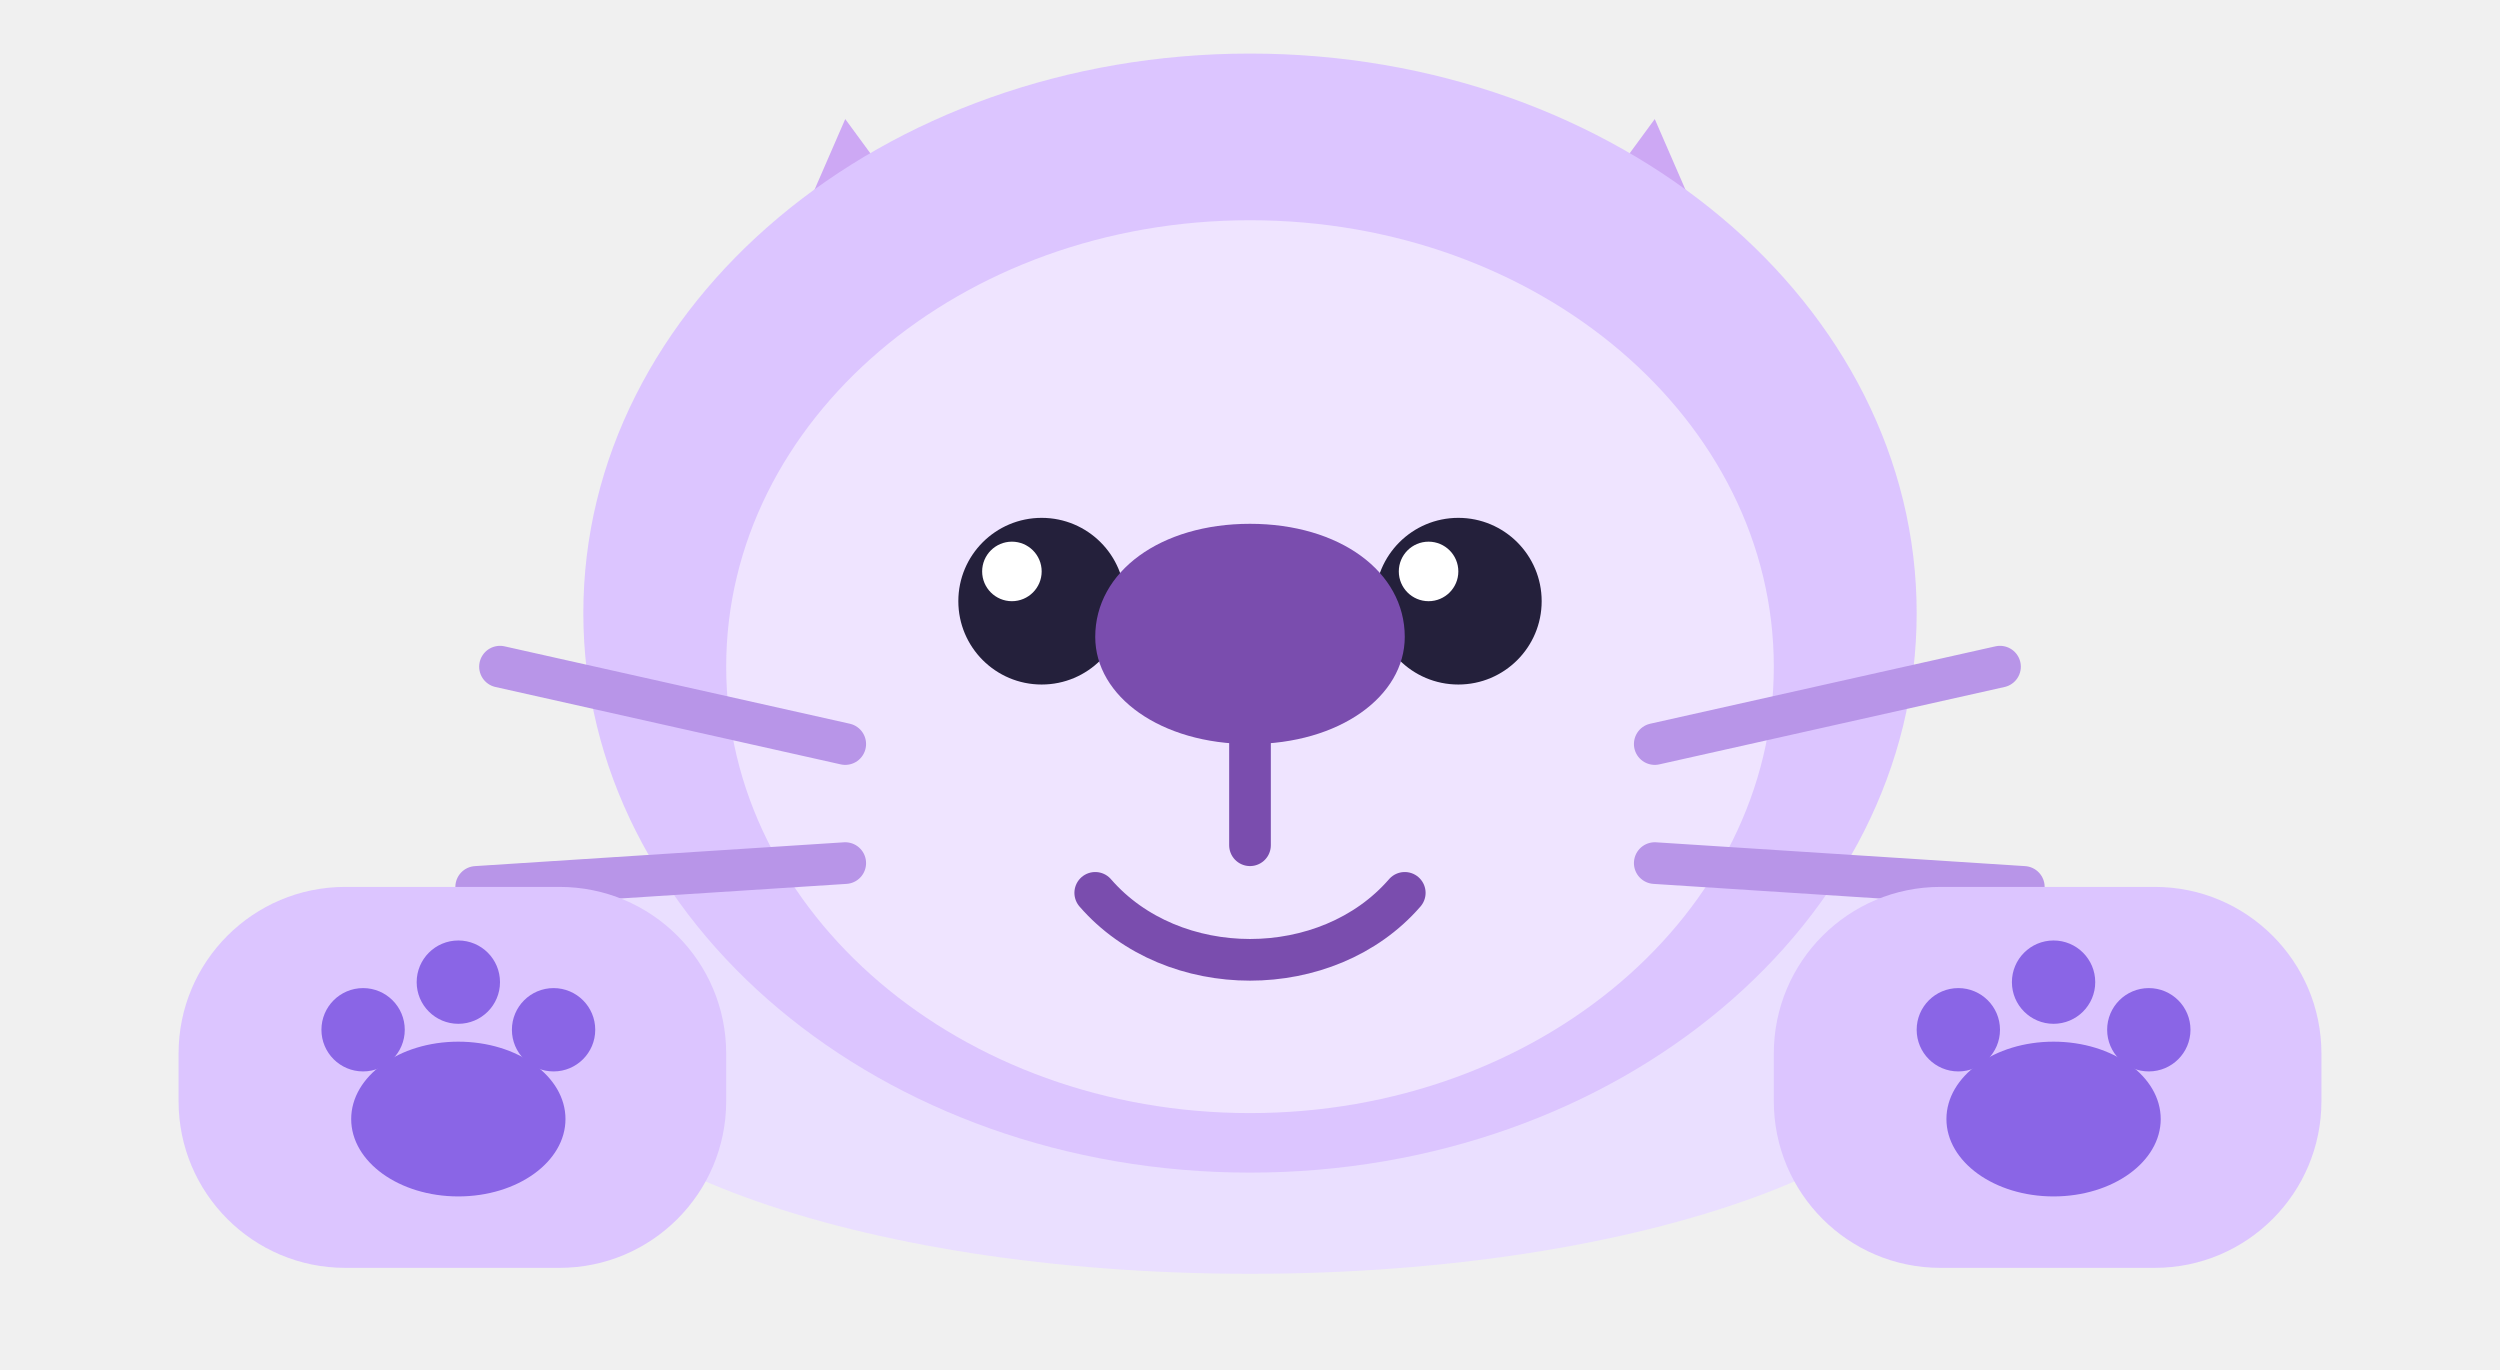
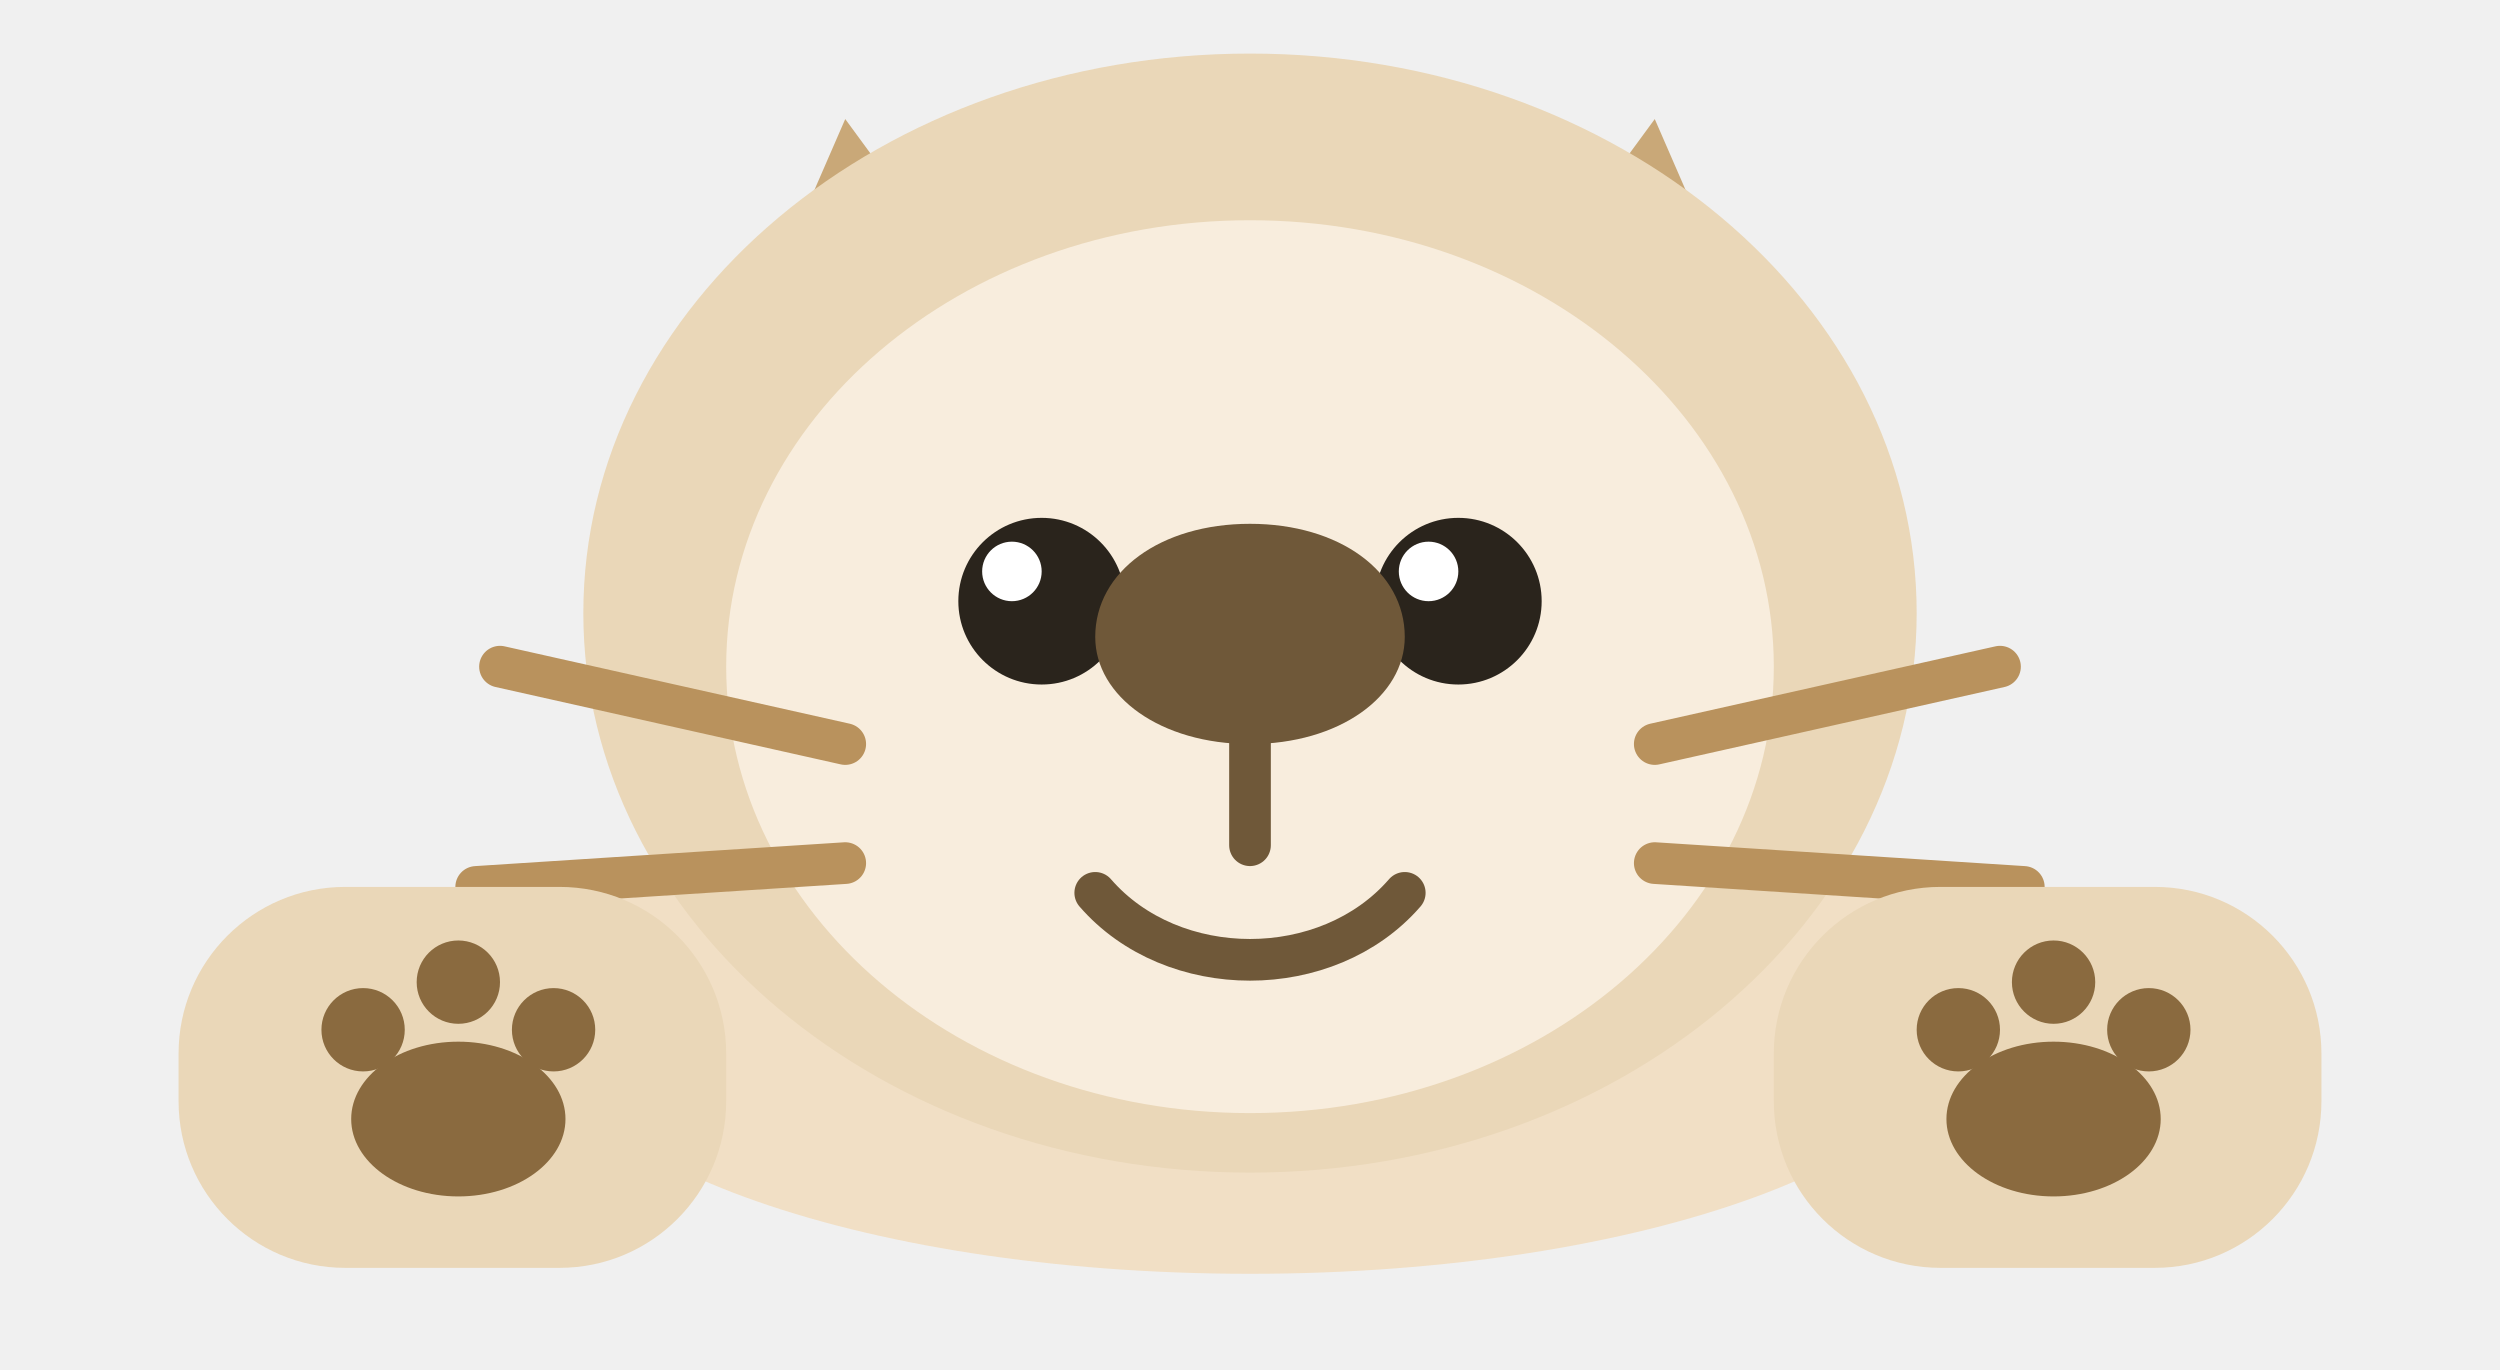
<svg xmlns="http://www.w3.org/2000/svg" width="420" height="230" viewBox="0 0 420 230" fill="none">
-   <ellipse cx="210" cy="170" rx="120" ry="44" fill="#EADFFF" />
-   <path d="M112 89L142 20L186 80L112 89Z" fill="#CDA8F4" />
-   <path d="M308 89L278 20L234 80L308 89Z" fill="#CDA8F4" />
-   <path d="M132 84L149 46L172 80L132 84Z" fill="#F6D6DE" />
-   <path d="M288 84L271 46L248 80L288 84Z" fill="#F6D6DE" />
-   <ellipse cx="210" cy="103" rx="112" ry="94" fill="#DCC5FF" />
-   <ellipse cx="210" cy="112" rx="88" ry="75" fill="#EFE4FF" />
-   <circle cx="175" cy="101" r="14" fill="#24203B" />
-   <circle cx="245" cy="101" r="14" fill="#24203B" />
+   <ellipse cx="210" cy="170" rx="120" ry="44" fill="#F1DFC5" />
+   <path d="M112 89L142 20L186 80L112 89Z" fill="#C9A878" />
+   <path d="M308 89L278 20L234 80L308 89Z" fill="#C9A878" />
+   <path d="M132 84L149 46L172 80L132 84Z" fill="#F2D5C3" />
+   <path d="M288 84L271 46L248 80L288 84Z" fill="#F2D5C3" />
+   <ellipse cx="210" cy="103" rx="112" ry="94" fill="#EAD7B8" />
+   <ellipse cx="210" cy="112" rx="88" ry="75" fill="#F8EDDD" />
+   <circle cx="175" cy="101" r="14" fill="#2A241C" />
+   <circle cx="245" cy="101" r="14" fill="#2A241C" />
  <circle cx="170" cy="96" r="5" fill="#FFFFFF" />
  <circle cx="240" cy="96" r="5" fill="#FFFFFF" />
-   <path d="M210 125c-15 0-26-8-26-18 0-11 11-19 26-19s26 8 26 19c0 10-11 18-26 18Z" fill="#7A4DAE" />
-   <path d="M210 124v18" stroke="#7A4DAE" stroke-width="7" stroke-linecap="round" />
-   <path d="M184 150c13 15 39 15 52 0" stroke="#7A4DAE" stroke-width="7" stroke-linecap="round" />
-   <path d="M142 125l-58-13M142 145l-62 4M278 125l58-13M278 145l62 4" stroke="#B895E8" stroke-width="7" stroke-linecap="round" />
+   <path d="M210 125c-15 0-26-8-26-18 0-11 11-19 26-19s26 8 26 19c0 10-11 18-26 18Z" fill="#6F5839" />
+   <path d="M210 124v18" stroke="#6F5839" stroke-width="7" stroke-linecap="round" />
+   <path d="M184 150c13 15 39 15 52 0" stroke="#6F5839" stroke-width="7" stroke-linecap="round" />
+   <path d="M142 125l-58-13M142 145l-62 4M278 125l58-13M278 145l62 4" stroke="#B9925D" stroke-width="7" stroke-linecap="round" />
  <g transform="translate(30 149)">
-     <rect width="92" height="64" rx="28" fill="#DCC5FF" />
-     <circle cx="31" cy="24" r="7" fill="#8A65E6" />
-     <circle cx="47" cy="16" r="7" fill="#8A65E6" />
-     <circle cx="63" cy="24" r="7" fill="#8A65E6" />
-     <ellipse cx="47" cy="39" rx="18" ry="13" fill="#8A65E6" />
+     <rect width="92" height="64" rx="28" fill="#EAD7B8" />
+     <circle cx="31" cy="24" r="7" fill="#8A6A3F" />
+     <circle cx="47" cy="16" r="7" fill="#8A6A3F" />
+     <circle cx="63" cy="24" r="7" fill="#8A6A3F" />
+     <ellipse cx="47" cy="39" rx="18" ry="13" fill="#8A6A3F" />
  </g>
  <g transform="translate(298 149)">
-     <rect width="92" height="64" rx="28" fill="#DCC5FF" />
-     <circle cx="31" cy="24" r="7" fill="#8A65E6" />
-     <circle cx="47" cy="16" r="7" fill="#8A65E6" />
-     <circle cx="63" cy="24" r="7" fill="#8A65E6" />
-     <ellipse cx="47" cy="39" rx="18" ry="13" fill="#8A65E6" />
+     <rect width="92" height="64" rx="28" fill="#EAD7B8" />
+     <circle cx="31" cy="24" r="7" fill="#8A6A3F" />
+     <circle cx="47" cy="16" r="7" fill="#8A6A3F" />
+     <circle cx="63" cy="24" r="7" fill="#8A6A3F" />
+     <ellipse cx="47" cy="39" rx="18" ry="13" fill="#8A6A3F" />
  </g>
</svg>
